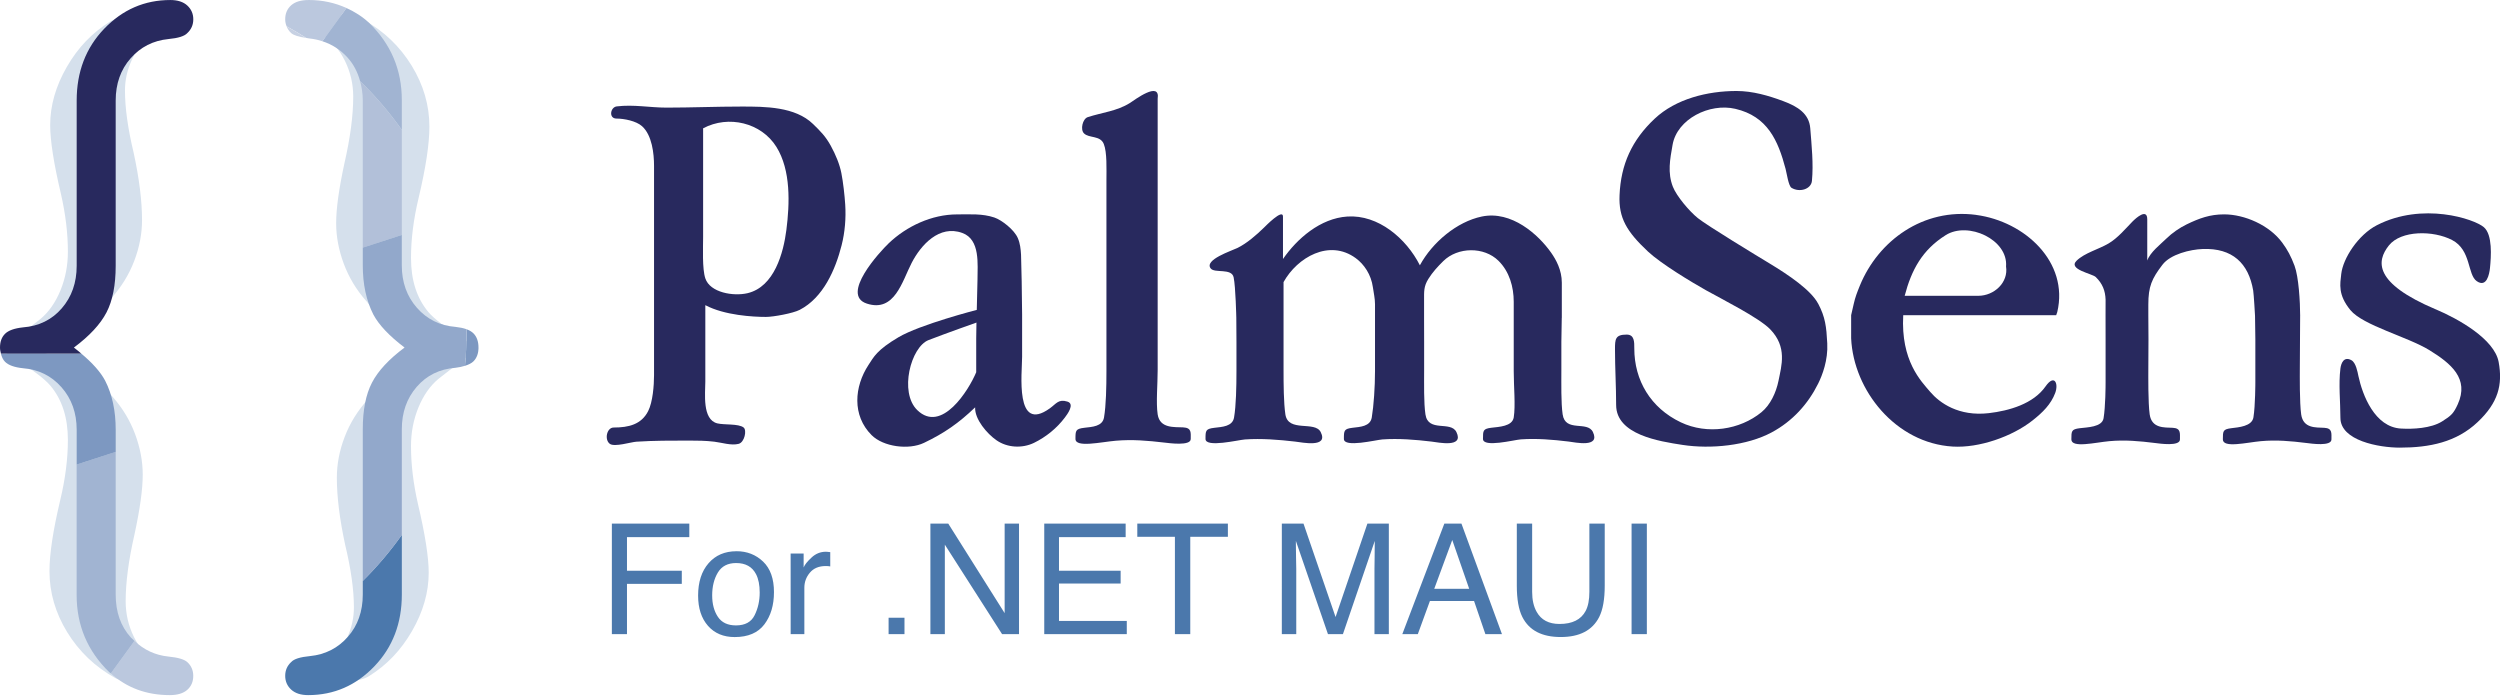
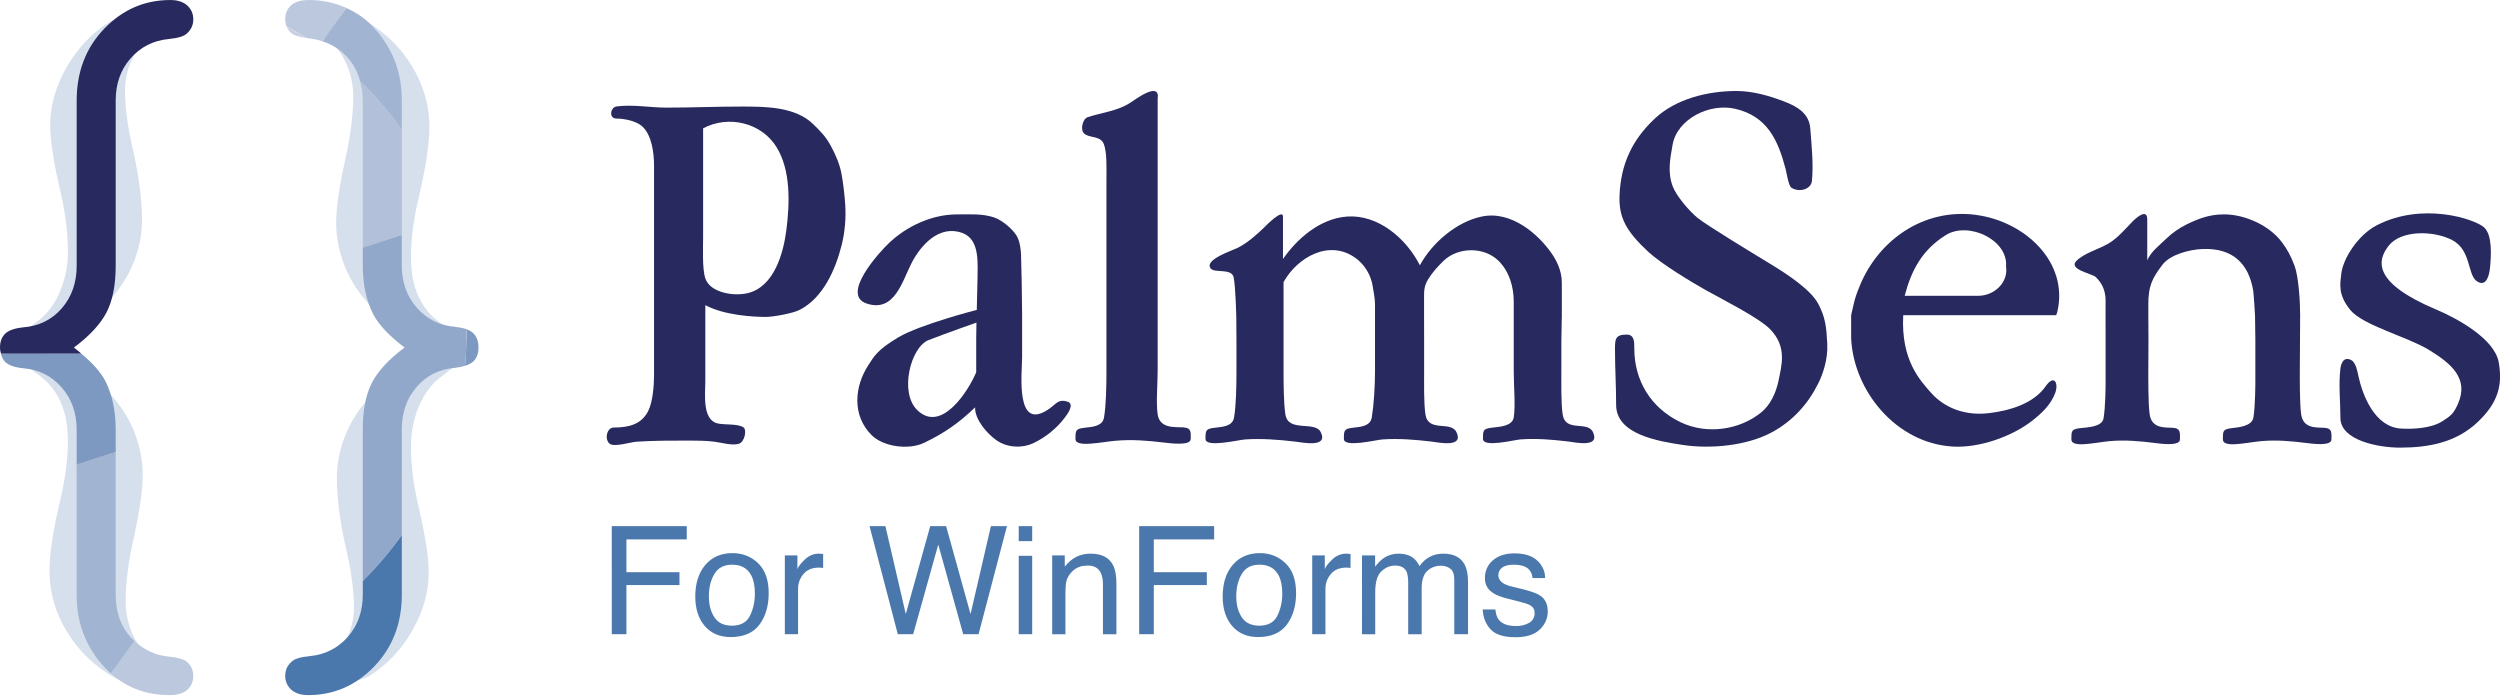
<svg xmlns="http://www.w3.org/2000/svg" width="132.73" height="36.905" version="1.1" viewBox="0 0 132.73 36.905">
  <g transform="translate(-25.93,-20.731)">
-     <g fill="#d5e0ec">
+     <g fill="#4b78ac" opacity=".23">
      <path d="m36.168 21.653c-0.9 0.178-1.656 0.499-2.273 0.964-0.406 0.342-0.73 0.776-0.969 1.302-0.241 0.526-0.361 1.063-0.361 1.611 0 0.928 0.154 2.035 0.463 3.32 0.295 1.367 0.443 2.556 0.443 3.568 0 0.723-0.139 1.449-0.417 2.172-0.276 0.726-0.691 1.396-1.247 2.011-0.528 0.641-1.108 1.14-1.736 1.495-0.628 0.357-1.51 0.685-2.642 0.986v0.082c1.145 0.369 2.053 0.752 2.725 1.148s1.26 0.894 1.764 1.497c0.519 0.588 0.913 1.244 1.184 1.967 0.269 0.726 0.406 1.442 0.406 2.153 0 0.779-0.148 1.844-0.443 3.199-0.309 1.353-0.463 2.529-0.463 3.525 0 0.67 0.146 1.299 0.435 1.888 0.289 0.586 0.663 1.032 1.117 1.331 0.432 0.357 1.104 0.622 2.014 0.8 0 0-3.064 0.646-4.128 0.051-1.067-0.593-1.912-1.403-2.542-2.428-0.628-1.027-0.941-2.105-0.941-3.24 0-0.916 0.191-2.172 0.571-3.773 0.272-1.133 0.406-2.199 0.406-3.197 0-1.177-0.306-2.134-0.923-2.871-0.615-0.738-2.659-1.92-2.659-1.92s1.595-1.203 2.125-1.627c0.443-0.369 0.797-0.875 1.062-1.516 0.263-0.644 0.395-1.326 0.395-2.052 0-0.969-0.122-1.994-0.369-3.074-0.38-1.613-0.571-2.83-0.571-3.65 0-1.039 0.295-2.071 0.886-3.096s1.334-1.8 2.29-2.399 4.398-0.227 4.398-0.227z" />
      <path d="m41.117 56.86c0.9-0.178 1.656-0.499 2.273-0.964 0.406-0.342 0.73-0.776 0.969-1.302 0.241-0.526 0.361-1.063 0.361-1.611 0-0.928-0.154-2.035-0.463-3.32-0.295-1.367-0.443-2.556-0.443-3.568 0-0.723 0.139-1.449 0.417-2.172 0.276-0.726 0.691-1.396 1.247-2.011 0.528-0.641 1.108-1.14 1.736-1.495 0.628-0.357 1.51-0.685 2.642-0.986v-0.082c-1.145-0.369-2.053-0.752-2.725-1.148s-1.26-0.894-1.764-1.497c-0.519-0.588-0.913-1.244-1.184-1.967-0.269-0.726-0.406-1.442-0.406-2.153 0-0.779 0.148-1.844 0.443-3.199 0.309-1.353 0.463-2.529 0.463-3.525 0-0.67-0.146-1.299-0.435-1.888-0.289-0.586-0.663-1.032-1.117-1.331-0.432-0.357-1.104-0.622-2.014-0.8 0 0 3.064-0.646 4.128-0.051 1.067 0.593 1.912 1.403 2.542 2.428 0.628 1.027 0.941 2.105 0.941 3.24 0 0.916-0.191 2.172-0.571 3.773-0.272 1.133-0.406 2.199-0.406 3.197 0 1.177 0.306 2.134 0.923 2.871 0.615 0.738 2.659 1.92 2.659 1.92s-1.595 1.203-2.125 1.627c-0.443 0.369-0.797 0.875-1.062 1.516-0.263 0.644-0.395 1.326-0.395 2.052 0 0.969 0.122 1.994 0.369 3.074 0.38 1.613 0.571 2.83 0.571 3.65 0 1.039-0.295 2.071-0.886 3.096s-1.334 1.8-2.29 2.399-4.398 0.227-4.398 0.227z" />
    </g>
  </g>
  <g transform="translate(-25.93,-20.731)" display="none">
    <path d="m38.763 62.282c12.15 0 22.132-9.43 23.03-21.354h-46.06c0.898 11.924 10.88 21.354 23.03 21.354z" fill="none" />
    <path d="m10.025 37.588h5.684c0.799-11.423 9.938-20.565 21.352-21.396v-5.697c-14.544 0.846-26.221 12.54-27.036 27.092z" fill="#28295e" />
    <path d="m67.5 40.956h-5.697c-0.831 11.414-9.973 20.553-21.396 21.352v5.684c14.552-0.815 26.246-12.492 27.092-27.036z" fill="#bbc8de" />
  </g>
  <g transform="translate(-25.93,-20.731)">
    <path d="m42.315 20.732c-0.406 0-0.715 0.093-0.926 0.28s-0.317 0.435-0.317 0.743c0 0.136 0.028 0.259 0.074 0.373 0.351 0.197 0.699 0.396 1.036 0.614 0.074 0.011 0.124 0.028 0.207 0.036 0.231 0.024 0.448 0.075 0.657 0.142l1.281-1.763c-0.602-0.273-1.267-0.426-2.011-0.426" fill="#bbc8de" />
    <path d="m44.325 21.158-1.281 1.763c0.511 0.163 0.961 0.449 1.342 0.87 0.32 0.354 0.533 0.775 0.662 1.247 0.815 0.792 1.555 1.657 2.215 2.587v-1.579c0-1.609-0.577-2.974-1.731-4.095-0.362-0.341-0.77-0.595-1.206-0.793" fill="#a1b4d2" />
    <path d="m50.693 38.209 8e-3 0.169c0 0.598-0.029 1.19-0.084 1.774 0.19-0.06 0.348-0.135 0.449-0.236 0.179-0.179 0.268-0.423 0.268-0.731 0-0.325-0.09-0.577-0.268-0.756-0.09-0.09-0.214-0.163-0.373-0.22" fill="#7d98c1" />
    <path d="m47.263 49.131c-0.62 0.874-1.313 1.691-2.072 2.444v0.723c0 0.894-0.264 1.641-0.792 2.242s-1.199 0.943-2.011 1.024c-0.52 0.049-0.853 0.154-0.999 0.317-0.211 0.195-0.317 0.439-0.317 0.731s0.106 0.536 0.317 0.731 0.512 0.293 0.902 0.293c1.365 0 2.535-0.508 3.51-1.524s1.463-2.287 1.463-3.815v-3.167" fill="#4b78ac" />
    <path d="m41.145 22.129c0.052 0.133 0.13 0.253 0.243 0.358 0.136 0.122 0.418 0.202 0.792 0.257-0.337-0.218-0.685-0.418-1.036-0.614" fill="#c7d1e3" />
    <path d="m45.048 25.039c0.087 0.319 0.143 0.658 0.143 1.032v7.809l2.072-0.673v-5.58c-0.659-0.93-1.4-1.795-2.215-2.587" fill="#b2c0d9" />
    <path d="m47.263 33.205-2.072 0.673v0.942c0 1.008 0.187 1.877 0.56 2.608 0.293 0.553 0.845 1.138 1.658 1.755-0.829 0.617-1.406 1.239-1.731 1.865s-0.487 1.45-0.487 2.474v8.053c0.759-0.754 1.452-1.57 2.072-2.444v-5.608c0-0.894 0.264-1.645 0.792-2.255 0.528-0.609 1.215-0.946 2.06-1.011 0.197-0.022 0.356-0.06 0.501-0.106 0.055-0.584 0.084-1.176 0.084-1.774l-8e-3 -0.169c-0.158-0.057-0.351-0.097-0.578-0.122-0.829-0.065-1.511-0.402-2.048-1.012-0.536-0.609-0.804-1.361-0.804-2.255v-1.615" fill="#92a8cb" />
    <path d="m33.07 54.758-1.255 1.726c0.847 0.763 1.888 1.152 3.132 1.152 0.406 0 0.715-0.094 0.926-0.28 0.211-0.187 0.317-0.435 0.317-0.743 0-0.293-0.106-0.537-0.317-0.731-0.163-0.146-0.496-0.244-1-0.293-0.705-0.072-1.303-0.357-1.804-0.831" fill="#bbc8de" />
    <path d="m32.071 44.721-2.072 0.673v6.928c0 1.609 0.577 2.974 1.73 4.095l0.086 0.066 1.255-1.726-0.194-0.181c-0.537-0.593-0.804-1.353-0.804-2.279v-7.577" fill="#a1b4d2" />
    <path d="m30.246 39.504h-4.267c0.041 0.171 0.106 0.323 0.219 0.436 0.179 0.179 0.495 0.293 0.951 0.341 0.829 0.065 1.511 0.402 2.048 1.012 0.536 0.609 0.804 1.361 0.804 2.254v1.848l2.072-0.673v-1.174c0-1.007-0.187-1.877-0.561-2.608-0.241-0.456-0.67-0.935-1.265-1.435" fill="#7d98c1" />
    <path d="m29.853 39.184c0.829-0.617 1.406-1.239 1.731-1.865 0.325-0.625 0.488-1.45 0.488-2.474v-8.775c0-0.894 0.264-1.641 0.792-2.242s1.198-0.943 2.011-1.024c0.52-0.049 0.853-0.154 1-0.317 0.211-0.195 0.317-0.439 0.317-0.731s-0.106-0.536-0.317-0.731c-0.212-0.195-0.512-0.293-0.902-0.293-1.365 0-2.535 0.508-3.51 1.524s-1.462 2.287-1.462 3.815v8.775c0 0.894-0.264 1.645-0.792 2.255-0.528 0.609-1.215 0.946-2.06 1.011-0.455 0.049-0.772 0.163-0.951 0.341s-0.268 0.422-0.268 0.731c0 0.12 0.025 0.22 0.05 0.32h4.267c-0.126-0.106-0.25-0.212-0.393-0.32z" fill="#28295e" />
    <g display="none" fill="#4b78ac">
      <path d="m58.483 48.499h3.896v0.665h-3.107v1.886h2.725v0.665h-2.725v2.716h-0.789v-5.931z" />
      <path d="m62.902 52.287c0-0.316 0.044-0.611 0.133-0.885 0.088-0.274 0.221-0.512 0.398-0.714s0.395-0.361 0.652-0.478 0.558-0.175 0.901-0.175c0.337 0 0.637 0.058 0.897 0.175 0.26 0.116 0.479 0.275 0.656 0.478s0.31 0.44 0.399 0.714c0.088 0.274 0.133 0.569 0.133 0.885s-0.044 0.609-0.133 0.88-0.222 0.508-0.399 0.71-0.396 0.361-0.656 0.478-0.56 0.174-0.897 0.174c-0.344 0-0.644-0.058-0.901-0.174-0.258-0.116-0.475-0.275-0.652-0.478s-0.31-0.439-0.398-0.71c-0.089-0.271-0.133-0.565-0.133-0.88zm0.748 0c0 0.26 0.034 0.491 0.104 0.693s0.165 0.371 0.287 0.507 0.265 0.24 0.428 0.312c0.164 0.072 0.336 0.108 0.52 0.108s0.355-0.036 0.519-0.108c0.163-0.072 0.306-0.176 0.428-0.312s0.217-0.305 0.287-0.507 0.104-0.433 0.104-0.693-0.035-0.492-0.104-0.694-0.165-0.372-0.287-0.511c-0.122-0.138-0.265-0.244-0.428-0.316-0.164-0.072-0.336-0.108-0.519-0.108s-0.356 0.036-0.52 0.108c-0.163 0.072-0.306 0.178-0.428 0.316-0.122 0.139-0.217 0.309-0.287 0.511s-0.104 0.434-0.104 0.694z" />
      <path d="m67.878 50.136h0.665v0.905h0.017c0.171-0.349 0.382-0.606 0.631-0.772 0.249-0.167 0.565-0.244 0.947-0.233v0.748c-0.282 0-0.523 0.039-0.723 0.116s-0.36 0.191-0.482 0.34-0.21 0.333-0.266 0.548c-0.056 0.216-0.083 0.46-0.083 0.731v1.911h-0.706z" />
      <path d="m73.095 48.499h2.035c0.914 0 1.617 0.232 2.11 0.698 0.493 0.465 0.739 1.174 0.739 2.126 0 0.499-0.055 0.94-0.166 1.325s-0.282 0.709-0.515 0.972c-0.232 0.263-0.529 0.464-0.889 0.603-0.36 0.138-0.787 0.208-1.279 0.208h-2.035v-5.931zm0.789 5.267h1.312c0.088 0 0.199-7e-3 0.333-0.021 0.133-0.014 0.274-0.047 0.423-0.1 0.15-0.052 0.298-0.128 0.444-0.229 0.147-0.1 0.278-0.235 0.395-0.407 0.116-0.172 0.211-0.386 0.286-0.644 0.075-0.257 0.112-0.569 0.112-0.935 0-0.354-0.035-0.671-0.104-0.951s-0.183-0.517-0.34-0.71-0.361-0.343-0.61-0.449c-0.25-0.105-0.557-0.158-0.922-0.158h-1.329v4.602z" />
      <path d="m82.498 53.068c-0.094 0.477-0.302 0.839-0.624 1.088s-0.727 0.374-1.215 0.374c-0.344 0-0.643-0.057-0.895-0.17-0.253-0.113-0.465-0.27-0.637-0.469s-0.301-0.438-0.387-0.714c-0.086-0.277-0.135-0.579-0.146-0.905 0-0.321 0.05-0.619 0.15-0.893s0.239-0.511 0.419-0.71 0.393-0.354 0.64-0.465c0.246-0.111 0.516-0.167 0.81-0.167 0.382 0 0.699 0.079 0.951 0.237s0.454 0.359 0.606 0.603 0.258 0.509 0.316 0.797 0.082 0.562 0.07 0.822h-3.214c-6e-3 0.188 0.017 0.367 0.066 0.536 0.05 0.169 0.13 0.319 0.241 0.449s0.252 0.234 0.424 0.312c0.171 0.078 0.374 0.116 0.606 0.116 0.293 0 0.537-0.069 0.731-0.208 0.194-0.138 0.321-0.349 0.382-0.631h0.706zm-0.689-1.196c-0.011-0.166-0.048-0.324-0.112-0.474-0.064-0.149-0.15-0.278-0.258-0.386s-0.237-0.194-0.386-0.257-0.31-0.096-0.482-0.096c-0.183 0-0.347 0.032-0.494 0.096-0.146 0.063-0.273 0.151-0.378 0.262s-0.188 0.24-0.249 0.386c-0.061 0.147-0.097 0.303-0.108 0.469z" />
      <path d="m85.223 54.43h-0.756l-1.595-4.294h0.789l1.205 3.58h0.017l1.171-3.58h0.739z" />
      <path d="m91.112 53.068c-0.094 0.477-0.302 0.839-0.624 1.088s-0.727 0.374-1.215 0.374c-0.344 0-0.643-0.057-0.895-0.17-0.253-0.113-0.465-0.27-0.637-0.469s-0.301-0.438-0.387-0.714c-0.086-0.277-0.135-0.579-0.146-0.905 0-0.321 0.05-0.619 0.15-0.893s0.239-0.511 0.419-0.71 0.393-0.354 0.64-0.465c0.246-0.111 0.516-0.167 0.81-0.167 0.382 0 0.699 0.079 0.951 0.237s0.454 0.359 0.606 0.603 0.258 0.509 0.316 0.797 0.082 0.562 0.07 0.822h-3.214c-6e-3 0.188 0.017 0.367 0.066 0.536 0.05 0.169 0.13 0.319 0.241 0.449s0.252 0.234 0.424 0.312c0.171 0.078 0.374 0.116 0.606 0.116 0.293 0 0.537-0.069 0.731-0.208 0.194-0.138 0.321-0.349 0.382-0.631h0.706zm-0.69-1.196c-0.011-0.166-0.048-0.324-0.112-0.474-0.064-0.149-0.15-0.278-0.258-0.386s-0.237-0.194-0.386-0.257-0.31-0.096-0.482-0.096c-0.183 0-0.347 0.032-0.494 0.096-0.146 0.063-0.273 0.151-0.378 0.262s-0.188 0.24-0.249 0.386c-0.061 0.147-0.097 0.303-0.108 0.469z" />
      <path d="m91.942 48.499h0.706v5.931h-0.706z" />
      <path d="m93.512 52.287c0-0.316 0.044-0.611 0.133-0.885 0.088-0.274 0.221-0.512 0.398-0.714s0.395-0.361 0.652-0.478 0.558-0.175 0.901-0.175c0.337 0 0.637 0.058 0.897 0.175 0.26 0.116 0.479 0.275 0.656 0.478s0.31 0.44 0.399 0.714c0.088 0.274 0.133 0.569 0.133 0.885s-0.044 0.609-0.133 0.88-0.222 0.508-0.399 0.71-0.396 0.361-0.656 0.478-0.56 0.174-0.897 0.174c-0.344 0-0.644-0.058-0.901-0.174-0.258-0.116-0.475-0.275-0.652-0.478s-0.31-0.439-0.398-0.71c-0.089-0.271-0.133-0.565-0.133-0.88zm0.748 0c0 0.26 0.034 0.491 0.104 0.693s0.165 0.371 0.287 0.507 0.265 0.24 0.428 0.312c0.164 0.072 0.336 0.108 0.52 0.108s0.355-0.036 0.519-0.108c0.163-0.072 0.306-0.176 0.428-0.312s0.217-0.305 0.287-0.507 0.104-0.433 0.104-0.693-0.035-0.492-0.104-0.694-0.165-0.372-0.287-0.511c-0.122-0.138-0.265-0.244-0.428-0.316-0.164-0.072-0.336-0.108-0.519-0.108s-0.356 0.036-0.52 0.108c-0.163 0.072-0.306 0.178-0.428 0.316-0.122 0.139-0.217 0.309-0.287 0.511s-0.104 0.434-0.104 0.694z" />
      <path d="m98.538 50.136h0.706v0.581h0.017c0.116-0.238 0.299-0.411 0.548-0.519s0.523-0.162 0.822-0.162c0.332 0 0.622 0.061 0.868 0.183s0.451 0.287 0.615 0.494c0.163 0.208 0.287 0.447 0.37 0.718s0.125 0.56 0.125 0.864-0.04 0.593-0.121 0.864c-0.08 0.271-0.202 0.508-0.365 0.71-0.164 0.202-0.369 0.363-0.615 0.481-0.247 0.119-0.533 0.179-0.86 0.179-0.111 0-0.23-0.011-0.357-0.033s-0.254-0.06-0.382-0.112c-0.127-0.052-0.248-0.122-0.361-0.208-0.114-0.086-0.209-0.192-0.287-0.32h-0.017v2.218h-0.706v-5.939zm3.323 2.11c0-0.2-0.026-0.395-0.079-0.586s-0.133-0.361-0.241-0.511-0.247-0.269-0.416-0.357c-0.169-0.089-0.367-0.133-0.594-0.133-0.238 0-0.44 0.047-0.606 0.142s-0.302 0.217-0.407 0.37c-0.105 0.152-0.181 0.325-0.229 0.519-0.047 0.194-0.07 0.39-0.07 0.59 0 0.21 0.025 0.414 0.075 0.61 0.05 0.197 0.129 0.37 0.237 0.519 0.108 0.15 0.248 0.27 0.419 0.362 0.171 0.091 0.379 0.137 0.623 0.137 0.238 0 0.44-0.047 0.606-0.141s0.299-0.219 0.398-0.374c0.1-0.155 0.172-0.332 0.216-0.531 0.044-0.2 0.066-0.404 0.066-0.615z" />
      <path d="m107.11 53.068c-0.094 0.477-0.302 0.839-0.624 1.088s-0.727 0.374-1.215 0.374c-0.344 0-0.643-0.057-0.895-0.17-0.253-0.113-0.465-0.27-0.637-0.469s-0.301-0.438-0.387-0.714c-0.086-0.277-0.135-0.579-0.146-0.905 0-0.321 0.05-0.619 0.15-0.893s0.239-0.511 0.419-0.71 0.393-0.354 0.64-0.465c0.246-0.111 0.516-0.167 0.81-0.167 0.382 0 0.699 0.079 0.951 0.237s0.454 0.359 0.606 0.603 0.258 0.509 0.316 0.797 0.082 0.562 0.07 0.822h-3.214c-6e-3 0.188 0.017 0.367 0.066 0.536 0.05 0.169 0.13 0.319 0.241 0.449s0.252 0.234 0.424 0.312c0.171 0.078 0.374 0.116 0.606 0.116 0.293 0 0.537-0.069 0.731-0.208 0.194-0.138 0.321-0.349 0.382-0.631h0.706zm-0.689-1.196c-0.011-0.166-0.048-0.324-0.112-0.474-0.064-0.149-0.15-0.278-0.258-0.386s-0.237-0.194-0.386-0.257-0.31-0.096-0.482-0.096c-0.183 0-0.347 0.032-0.494 0.096-0.146 0.063-0.273 0.151-0.378 0.262s-0.188 0.24-0.249 0.386c-0.061 0.147-0.097 0.303-0.108 0.469z" />
      <path d="m107.88 50.136h0.665v0.905h0.017c0.171-0.349 0.382-0.606 0.631-0.772 0.249-0.167 0.565-0.244 0.947-0.233v0.748c-0.282 0-0.523 0.039-0.723 0.116s-0.36 0.191-0.482 0.34-0.21 0.333-0.266 0.548c-0.056 0.216-0.083 0.46-0.083 0.731v1.911h-0.706z" />
      <path d="m111.1 53.076c6e-3 0.161 0.042 0.293 0.108 0.399 0.066 0.105 0.153 0.189 0.262 0.253 0.108 0.064 0.229 0.11 0.365 0.137 0.136 0.028 0.275 0.042 0.419 0.042 0.111 0 0.227-8e-3 0.349-0.025s0.234-0.047 0.336-0.091 0.187-0.109 0.253-0.195c0.066-0.085 0.1-0.195 0.1-0.328 0-0.138-0.041-0.25-0.121-0.336-0.08-0.085-0.186-0.156-0.315-0.212-0.13-0.055-0.28-0.101-0.449-0.137s-0.342-0.073-0.519-0.112-0.349-0.086-0.515-0.141-0.316-0.127-0.449-0.216-0.24-0.202-0.32-0.341c-0.08-0.138-0.12-0.31-0.12-0.515 0-0.216 0.048-0.401 0.145-0.557 0.097-0.155 0.222-0.281 0.374-0.378s0.324-0.169 0.515-0.216 0.38-0.071 0.569-0.071c0.238 0 0.461 0.021 0.668 0.062 0.208 0.042 0.391 0.114 0.548 0.216 0.158 0.103 0.284 0.241 0.378 0.416s0.15 0.392 0.167 0.652h-0.706c-0.011-0.138-0.049-0.253-0.112-0.345-0.064-0.091-0.141-0.165-0.232-0.22-0.092-0.056-0.194-0.096-0.308-0.121s-0.229-0.038-0.345-0.038c-0.105 0-0.212 9e-3 -0.32 0.025s-0.207 0.046-0.295 0.088-0.161 0.099-0.216 0.171c-0.056 0.072-0.083 0.162-0.083 0.268 0 0.128 0.042 0.231 0.128 0.309s0.195 0.144 0.328 0.197 0.283 0.098 0.449 0.134 0.333 0.074 0.499 0.112c0.177 0.039 0.35 0.085 0.519 0.141s0.318 0.128 0.449 0.22c0.13 0.091 0.235 0.206 0.315 0.343 0.08 0.138 0.121 0.309 0.121 0.514 0 0.254-0.054 0.468-0.162 0.642s-0.249 0.313-0.424 0.418c-0.174 0.104-0.371 0.179-0.589 0.224-0.219 0.044-0.437 0.066-0.652 0.066-0.244 0-0.472-0.026-0.685-0.079s-0.403-0.136-0.569-0.25c-0.166-0.113-0.299-0.263-0.398-0.449-0.1-0.185-0.155-0.411-0.167-0.677h0.706z" />
    </g>
    <g fill="#28295e">
      <path d="m122.46 36.856c-0.377-0.718-1.556-1.521-2.592-2.145-0.655-0.396-3.306-2.005-3.796-2.4-0.45-0.362-1.13-1.165-1.326-1.666-0.29-0.741-0.152-1.456-0.015-2.228 0.241-1.369 1.96-2.227 3.328-1.909 1.709 0.397 2.272 1.679 2.671 3.189 0.058 0.218 0.155 0.906 0.313 1.004 0.423 0.262 1.043 0.08 1.086-0.366 0.088-0.904-0.018-1.89-0.089-2.797-0.063-0.773-0.666-1.154-1.43-1.437-0.782-0.293-1.632-0.539-2.485-0.539-1.544 0-3.222 0.418-4.343 1.469-1.217 1.141-1.8 2.438-1.867 4.067-0.05 1.195 0.364 1.914 1.507 2.986 0.691 0.646 2.297 1.616 3.091 2.062 0.794 0.445 2.798 1.449 3.396 2.063 0.916 0.943 0.609 1.922 0.444 2.744-0.126 0.618-0.428 1.275-0.906 1.665-1.144 0.936-2.876 1.203-4.281 0.534-1.599-0.761-2.468-2.225-2.468-3.923 0-0.337 0.012-0.734-0.404-0.734-0.61 0-0.621 0.243-0.621 0.784 0 0.986 0.061 1.967 0.061 2.953 0 1.581 2.292 1.931 3.524 2.12 1.502 0.231 3.423 0.04 4.733-0.664 1.109-0.594 1.935-1.512 2.471-2.595 0.22-0.445 0.527-1.239 0.481-2.132s-0.105-1.391-0.481-2.106z" />
      <path d="m63.378 36.933c1.025 0.544 2.547 0.624 3.218 0.624 0.395 0 1.436-0.192 1.788-0.373 1.259-0.649 1.903-2.145 2.23-3.435 0.175-0.691 0.236-1.436 0.191-2.147-0.03-0.485-0.11-1.2-0.205-1.68-0.092-0.468-0.298-0.968-0.561-1.45-0.276-0.503-0.55-0.775-0.943-1.157-0.949-0.923-2.542-0.927-3.79-0.927-1.34 0-2.68 0.057-3.987 0.057-0.882 0-1.747-0.175-2.644-0.065-0.345 0.041-0.44 0.646-0.015 0.646 0.405 0 1.047 0.126 1.357 0.405 0.535 0.479 0.637 1.461 0.637 2.103v11.122c0 0.538-0.067 1.421-0.313 1.903-0.358 0.705-1.03 0.87-1.828 0.87-0.374 0-0.503 0.65-0.205 0.867 0.248 0.182 1.128-0.098 1.414-0.115 0.924-0.059 1.853-0.059 2.781-0.059 0.453 0 0.9 5e-3 1.349 0.059 0.405 0.049 0.904 0.217 1.293 0.115 0.316-0.081 0.446-0.727 0.265-0.868-0.271-0.213-1.02-0.128-1.395-0.219-0.816-0.202-0.638-1.605-0.638-2.22v-4.054zm-0.119-9.389c1.352-0.719 3.092-0.298 3.892 0.986 0.776 1.246 0.706 3.018 0.53 4.405-0.154 1.207-0.633 3.022-2.064 3.362-0.75 0.177-1.987-0.031-2.239-0.783-0.172-0.512-0.118-1.625-0.118-2.216v-5.753z" />
      <path d="m82.603 42.053c-0.476-0.147-0.586 0.105-0.934 0.357-1.872 1.347-1.473-1.876-1.473-2.742v-2.235c0-0.735-0.042-2.947-0.057-3.182-0.017-0.289-0.047-0.592-0.17-0.877-0.186-0.442-0.854-0.963-1.247-1.095-0.638-0.215-1.293-0.165-1.983-0.165-1.334 0-2.675 0.625-3.625 1.533-0.482 0.461-2.579 2.74-1.163 3.202 1.479 0.485 1.879-1.192 2.381-2.161 0.491-0.95 1.466-2.037 2.691-1.588 0.959 0.351 0.804 1.665 0.804 2.488 0 0.194-0.02 0.814-0.038 1.596 0 0-3.009 0.774-4.157 1.452-1.146 0.678-1.311 1.04-1.595 1.475-0.75 1.145-0.879 2.675 0.169 3.722 0.624 0.622 1.969 0.798 2.779 0.411 1.079-0.515 1.845-1.05 2.717-1.886-0.03 0.632 0.632 1.4 1.134 1.748 0.564 0.394 1.354 0.444 1.987 0.139 0.645-0.314 1.217-0.781 1.64-1.343 0.128-0.168 0.545-0.723 0.141-0.848zm-4.844-3.367v1.808c-0.393 0.948-1.837 3.269-3.129 2.011-0.973-0.945-0.34-3.355 0.598-3.718 0.937-0.363 2.544-0.93 2.544-0.93-8e-3 0.323-0.013 0.828-0.013 0.828z" />
      <path d="m87.393 37.609v-11.633c0.15-0.986-1.247 0.08-1.475 0.223-0.688 0.433-1.477 0.504-2.238 0.751-0.27 0.089-0.408 0.66-0.197 0.864 0.268 0.264 0.86 0.097 1.048 0.558 0.18 0.443 0.142 1.327 0.142 1.94v10.132c0 0.818-0.02 1.827-0.129 2.453-0.082 0.478-0.63 0.497-1.047 0.546-0.466 0.057-0.468 0.15-0.468 0.593 0 0.478 1.349 0.162 2.141 0.094 0.883-0.076 1.695-5e-3 2.573 0.098 0.268 0.031 1.409 0.19 1.405-0.19-3e-3 -0.323 0.065-0.594-0.404-0.617s-1.237 0.064-1.351-0.69c-0.093-0.619 0-1.597 0-2.361v-2.76z" />
      <path d="m108.85 37.609v-1.869c0-0.67-0.304-1.22-0.566-1.592-0.679-0.965-2.104-2.251-3.683-1.921-1.325 0.276-2.626 1.374-3.287 2.589-0.722-1.425-2.209-2.698-3.853-2.589-1.437 0.096-2.666 1.174-3.415 2.255v-2.255c0-0.445-0.944 0.526-1.004 0.584-0.398 0.39-0.91 0.837-1.413 1.085-0.298 0.147-1.784 0.626-1.42 1.088 0.211 0.268 1.114-0.034 1.218 0.474 0.106 0.506 0.141 2.152 0.141 2.152l8e-3 1.275v1.56c0 0.818-0.02 1.827-0.128 2.453-0.082 0.478-0.631 0.497-1.047 0.546-0.467 0.057-0.468 0.15-0.468 0.593 0 0.478 1.747 0.049 2.096 0.025 0.885-0.06 1.786 0.012 2.663 0.114 0.372 0.043 1.782 0.346 1.358-0.503-0.306-0.617-1.729 0.036-1.877-0.943-0.091-0.619-0.097-1.597-0.097-2.361v-4.661c0.727-1.31 2.429-2.302 3.835-1.27 0.44 0.323 0.815 0.866 0.909 1.548 0.04 0.295 0.112 0.587 0.112 0.891v3.567c0 0.818-0.067 1.827-0.172 2.453-0.08 0.478-0.616 0.497-1.024 0.546-0.454 0.057-0.456 0.15-0.456 0.593 0 0.478 1.704 0.049 2.047 0.025 0.863-0.06 1.744 0.012 2.6 0.114 0.364 0.043 1.74 0.346 1.328-0.503-0.299-0.617-1.502 0.036-1.646-0.943-0.09-0.619-0.069-1.597-0.069-2.361v-1.485l-3e-3 -1.275v-0.926c0-0.471-0.023-0.742 0.228-1.143 0.225-0.36 0.493-0.651 0.792-0.946 0.766-0.753 2.16-0.779 2.933-0.014 0.577 0.571 0.807 1.383 0.807 2.176v3.687c0 0.818 0.101 1.827 0 2.453-0.08 0.478-0.789 0.497-1.189 0.546-0.443 0.057-0.444 0.15-0.444 0.593 0 0.478 1.665 0.049 2 0.025 0.843-0.06 1.704 0.012 2.541 0.114 0.354 0.043 1.699 0.346 1.297-0.503-0.292-0.617-1.468 0.036-1.609-0.943-0.087-0.619-0.067-1.597-0.067-2.361v-1.485l0.021-1.275z" />
      <path d="m132 37.132c-0.011 0.03 0 0 0 0z" />
      <path d="m130.85 32.14c-2.809-0.375-5.199 1.364-6.178 3.759-0.143 0.354-0.242 0.601-0.323 0.963-0.067 0.296-0.138 0.602-0.138 0.602v1.229c0.125 2.768 2.368 5.566 5.393 5.747 1.393 0.085 3.153-0.529 4.236-1.385 0.541-0.426 0.979-0.858 1.205-1.461 0.188-0.504-0.041-1.022-0.513-0.348-0.644 0.924-1.928 1.294-3.013 1.42-1.596 0.185-2.609-0.543-3.106-1.125s-1.57-1.652-1.437-4.076h8.121c6e-3 -0.02 0.021-0.06 0.058-0.168 0.625-2.646-1.719-4.811-4.306-5.155zm0.105 4.296h-3.902c0.36-1.373 0.931-2.438 2.182-3.223 1.187-0.744 3.317 0.237 3.2 1.666 0.133 0.844-0.623 1.557-1.481 1.557z" />
      <path d="m155.25 37.156c-3.311-1.4-3.152-2.562-2.489-3.394 0.644-0.807 2.355-0.809 3.358-0.286 1.02 0.532 0.803 1.835 1.308 2.183 0.521 0.359 0.668-0.361 0.702-0.71 0.059-0.598 0.143-1.75-0.324-2.154-0.515-0.446-3.261-1.349-5.68-0.108-0.994 0.51-1.804 1.766-1.894 2.592-0.059 0.536-0.184 1.095 0.485 1.914 0.67 0.818 3.047 1.42 4.195 2.128s2.127 1.51 1.506 2.875c-0.219 0.479-0.339 0.601-0.835 0.911-0.588 0.367-1.541 0.414-2.179 0.377-1.391-0.078-2.042-1.766-2.261-2.791-0.046-0.223-0.132-0.702-0.367-0.836-0.402-0.225-0.552 0.155-0.588 0.439-0.104 0.848 0 1.764 0 2.618 0 1.219 2.065 1.583 3.152 1.583 1.584 0 3.009-0.293 4.13-1.353 1.092-1.025 1.344-1.983 1.119-3.196-0.225-1.212-2.126-2.281-3.338-2.794z" />
      <path d="m148.05 37.501c0-0.743-0.079-2.072-0.298-2.66-0.19-0.506-0.372-0.845-0.652-1.225-0.688-0.936-2.005-1.504-3.087-1.504-0.755 0-1.314 0.206-1.984 0.529-0.383 0.186-0.775 0.456-1.077 0.752-0.326 0.319-0.861 0.725-1.02 1.17v-2.187c0-0.592-0.573-0.099-0.793 0.126-0.378 0.39-0.783 0.874-1.263 1.156-0.521 0.308-1.27 0.498-1.696 0.915-0.475 0.467 0.831 0.682 1.02 0.868 0.36 0.353 0.503 0.727 0.52 1.198 4e-3 0.171-2e-3 0.836-2e-3 0.836l2e-3 1.281v2.283c0 0.167-4e-3 1.269-0.107 1.895-0.077 0.478-0.876 0.482-1.269 0.532-0.439 0.057-0.441 0.15-0.441 0.593 0 0.478 1.271 0.162 2.017 0.094 0.832-0.076 1.597-5e-3 2.424 0.098 0.252 0.031 1.327 0.19 1.324-0.19-3e-3 -0.323 0.061-0.594-0.381-0.617s-1.118 0.042-1.226-0.712c-0.088-0.619-0.072-2.094-0.072-2.374 0-0.41 8e-3 -1.616 8e-3 -1.616l-8e-3 -1.282v-0.557c0-0.965 0.184-1.375 0.749-2.115 0.427-0.562 1.475-0.812 2.141-0.837 1.572-0.059 2.431 0.755 2.677 2.203 0.035 0.209 0.098 1.347 0.098 1.347l0.017 1.24v2.283s0 1.24-0.102 1.866c-0.077 0.478-0.789 0.527-1.182 0.576-0.439 0.057-0.441 0.15-0.441 0.593 0 0.478 1.271 0.162 2.017 0.094 0.832-0.076 1.597-5e-3 2.424 0.098 0.252 0.031 1.327 0.19 1.324-0.19-3e-3 -0.323 0.061-0.594-0.381-0.617s-1.118 0.042-1.226-0.712c-0.088-0.619-0.072-2.094-0.072-2.374 0 0 0.017-2.113 0.017-2.856z" />
    </g>
-     <g fill="#4b78ac" stroke-width="1.028">
-       <path transform="matrix(1.0051 0 0 .99494 25.93 20.731)" d="m32.32 27.941h4.091v0.723h-3.292v1.791h2.895v0.703h-2.895v2.682h-0.799zm6.556 5.432q0.719 0 0.984-0.542 0.269-0.546 0.269-1.212 0-0.602-0.193-0.98-0.305-0.594-1.052-0.594-0.662 0-0.964 0.506-0.301 0.506-0.301 1.22 0 0.687 0.301 1.144 0.301 0.458 0.956 0.458zm0.028-3.959q0.831 0 1.405 0.554 0.574 0.554 0.574 1.63 0 1.04-0.506 1.718-0.506 0.679-1.57 0.679-0.887 0-1.409-0.598-0.522-0.602-0.522-1.614 0-1.084 0.55-1.726 0.55-0.642 1.478-0.642zm-0.024 0.02m2.883 0.104h0.687v0.743q0.084-0.217 0.414-0.526 0.329-0.313 0.759-0.313 0.02 0 0.068 4e-3t0.165 0.016v0.763q-0.064-0.012-0.12-0.016-0.052-4e-3 -0.116-4e-3 -0.546 0-0.839 0.353-0.293 0.349-0.293 0.807v2.473h-0.723zm5.175 3.425h0.839v0.875h-0.839zm2.208-5.023h0.943l2.979 4.778v-4.778h0.759v5.898h-0.895l-3.023-4.774v4.774h-0.763zm2.288 0m3.726 0h4.3v0.723h-3.521v1.791h3.256v0.683h-3.256v1.999h3.581v0.703h-4.36zm2.18 0m7.52 0v0.703h-1.987v5.195h-0.811v-5.195h-1.987v-0.703zm2.85 0h1.144l1.694 4.986 1.682-4.986h1.132v5.898h-0.759v-3.481q0-0.181 8e-3 -0.598 8e-3 -0.418 8e-3 -0.895l-1.682 4.974h-0.791l-1.694-4.974v0.181q0 0.217 8e-3 0.662 0.012 0.442 0.012 0.65v3.481h-0.763zm9.897 3.481-0.895-2.606-0.952 2.606zm-1.313-3.481h0.903l2.14 5.898h-0.875l-0.598-1.766h-2.333l-0.638 1.766h-0.819zm0.414 0m4.224 0v3.646q0 0.642 0.241 1.068 0.357 0.642 1.204 0.642 1.016 0 1.381-0.695 0.197-0.377 0.197-1.016v-3.646h0.811v3.312q0 1.088-0.293 1.674-0.538 1.068-2.031 1.068t-2.027-1.068q-0.293-0.586-0.293-1.674v-3.312zm1.514 0m3.738 0h0.807v5.898h-0.807z" aria-label="For .NET MAUI" />
-     </g>
+     <path d="m58.41 48.664h3.981v0.703h-3.203v1.742h2.816v0.684h-2.816v2.609h-0.777zm6.379 5.285q0.699 0 0.957-0.527 0.262-0.531 0.262-1.18 0-0.586-0.188-0.953-0.297-0.578-1.023-0.578-0.645 0-0.938 0.492-0.293 0.492-0.293 1.188 0 0.668 0.293 1.113 0.293 0.445 0.93 0.445zm0.027-3.852q0.809 0 1.367 0.539 0.559 0.539 0.559 1.586 0 1.012-0.492 1.672-0.492 0.66-1.527 0.66-0.863 0-1.371-0.582-0.508-0.586-0.508-1.57 0-1.055 0.535-1.68 0.535-0.625 1.438-0.625zm-0.023 0.02m2.805 0.102h0.668v0.723q0.082-0.211 0.402-0.512 0.32-0.305 0.738-0.305 0.02 0 0.066 0.004 0.047 0.004 0.16 0.016v0.742q-0.062-0.012-0.117-0.016-0.051-0.004-0.113-0.004-0.531 0-0.816 0.344-0.285 0.34-0.285 0.785v2.406h-0.703zm5.34-1.555 1.082 4.668 1.297-4.668h0.844l1.297 4.668 1.082-4.668h0.852l-1.508 5.738h-0.816l-1.324-4.758-1.332 4.758h-0.816l-1.5-5.738zm7.078 1.574h0.715v4.164h-0.715zm0-1.574h0.715v0.797h-0.715zm1.777 1.555h0.668v0.594q0.297-0.367 0.629-0.527 0.332-0.16 0.738-0.16 0.891 0 1.203 0.621 0.172 0.34 0.172 0.973v2.684h-0.715v-2.637q0-0.383-0.113-0.617-0.188-0.391-0.68-0.391-0.25 0-0.41 0.051-0.289 0.086-0.508 0.344-0.176 0.207-0.23 0.43-0.051 0.219-0.051 0.629v2.191h-0.703zm1.652-0.102m2.965-1.453h3.981v0.703h-3.203v1.742h2.816v0.684h-2.816v2.609h-0.777zm6.379 5.285q0.699 0 0.957-0.527 0.262-0.531 0.262-1.18 0-0.586-0.188-0.953-0.297-0.578-1.023-0.578-0.645 0-0.938 0.492-0.293 0.492-0.293 1.188 0 0.668 0.293 1.113 0.293 0.445 0.93 0.445zm0.027-3.852q0.809 0 1.367 0.539 0.559 0.539 0.559 1.586 0 1.012-0.492 1.672-0.492 0.66-1.527 0.66-0.863 0-1.371-0.582-0.508-0.586-0.508-1.57 0-1.055 0.535-1.68 0.535-0.625 1.438-0.625zm-0.023 0.02m2.805 0.102h0.668v0.723q0.082-0.211 0.402-0.512 0.32-0.305 0.738-0.305 0.02 0 0.066 0.004 0.047 0.004 0.16 0.016v0.742q-0.062-0.012-0.117-0.016-0.051-0.004-0.113-0.004-0.531 0-0.816 0.344-0.285 0.34-0.285 0.785v2.406h-0.703zm2.644 0h0.695v0.594q0.25-0.309 0.453-0.449 0.348-0.238 0.789-0.238 0.5 0 0.805 0.246 0.172 0.141 0.312 0.414 0.234-0.336 0.551-0.496 0.316-0.164 0.711-0.164 0.844 0 1.148 0.609 0.164 0.328 0.164 0.883v2.785h-0.73v-2.906q0-0.418-0.211-0.574-0.207-0.156-0.508-0.156-0.414 0-0.715 0.277-0.297 0.277-0.297 0.926v2.434h-0.715v-2.731q0-0.426-0.102-0.621-0.16-0.293-0.598-0.293-0.398 0-0.727 0.309-0.324 0.309-0.324 1.117v2.219h-0.703zm7.082 2.871q0.031 0.352 0.176 0.539 0.266 0.34 0.922 0.34 0.391 0 0.688-0.168 0.297-0.172 0.297-0.527 0-0.27-0.238-0.41-0.152-0.086-0.602-0.199l-0.559-0.141q-0.535-0.133-0.789-0.297-0.453-0.285-0.453-0.789 0-0.594 0.426-0.961 0.43-0.367 1.152-0.367 0.945 0 1.363 0.555 0.262 0.352 0.254 0.758h-0.664q-0.019-0.238-0.168-0.434-0.242-0.277-0.84-0.277-0.398 0-0.605 0.152-0.203 0.152-0.203 0.402 0 0.273 0.27 0.438 0.156 0.098 0.461 0.172l0.465 0.113q0.758 0.184 1.016 0.355 0.41 0.27 0.41 0.848 0 0.559-0.426 0.965-0.422 0.406-1.289 0.406-0.934 0-1.324-0.422-0.387-0.426-0.414-1.051z" fill="#4b78ac" stroke-width=".929" aria-label="For WinForms" />
  </g>
</svg>
